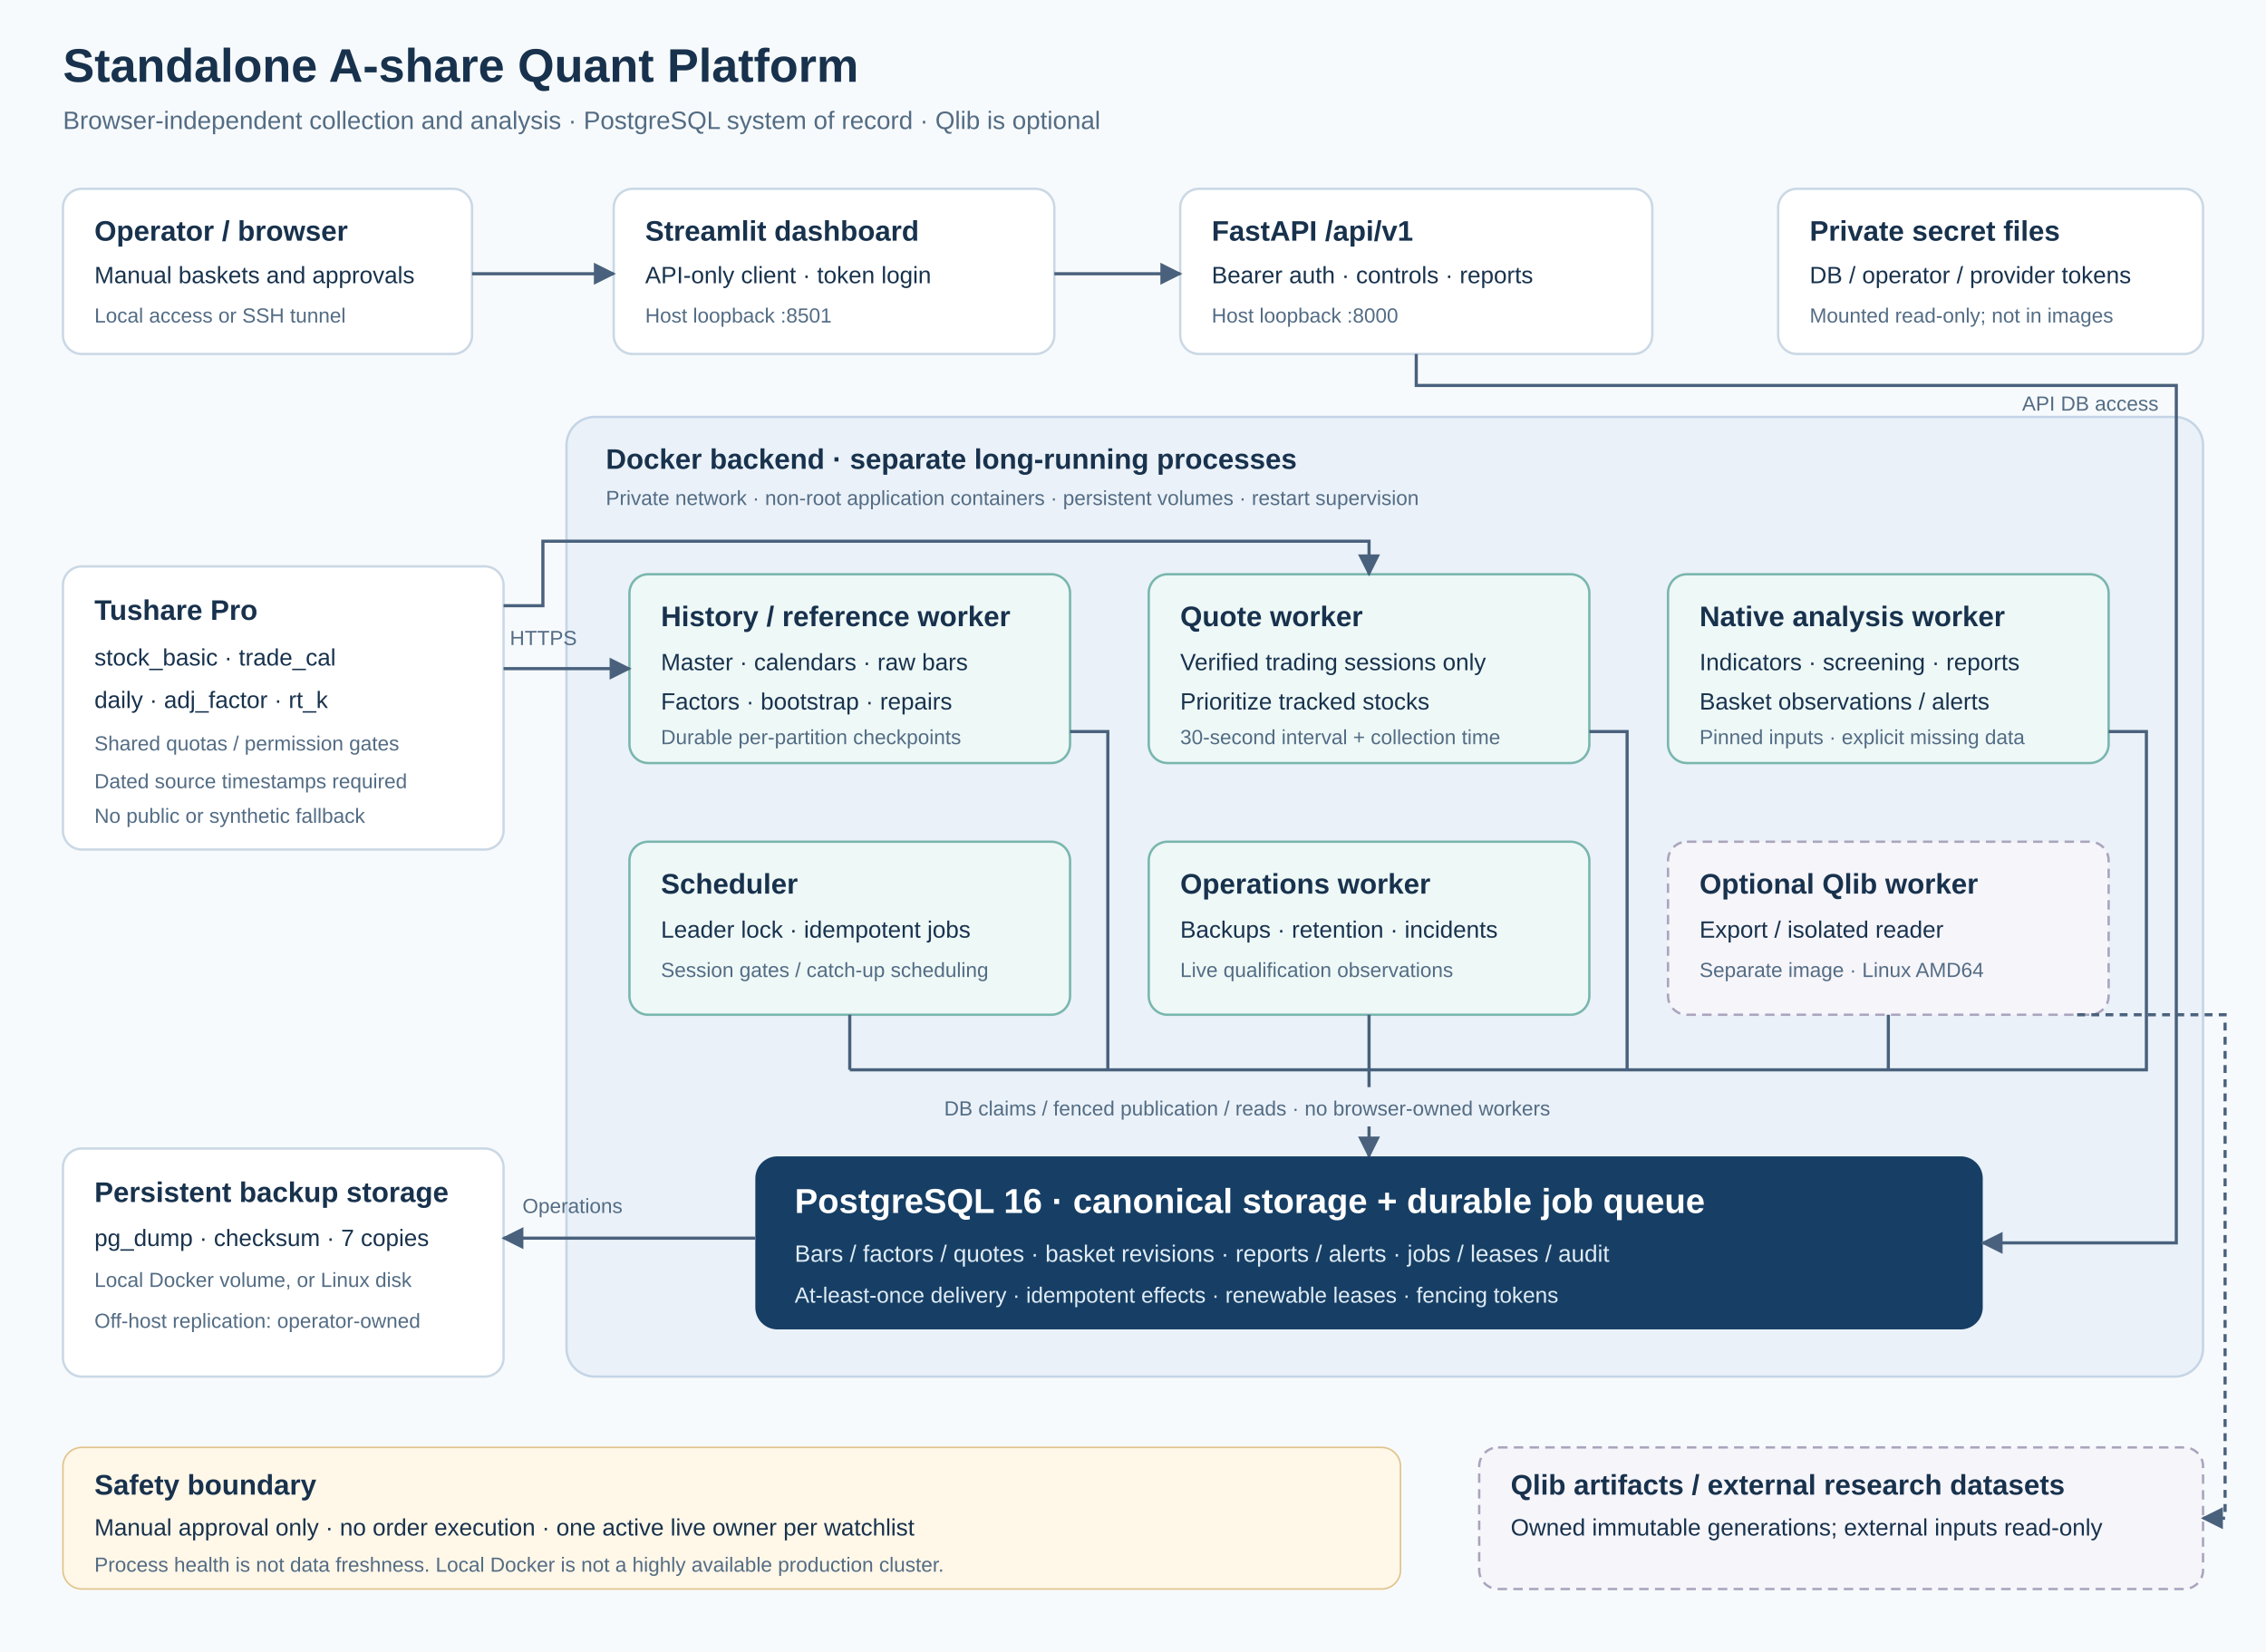
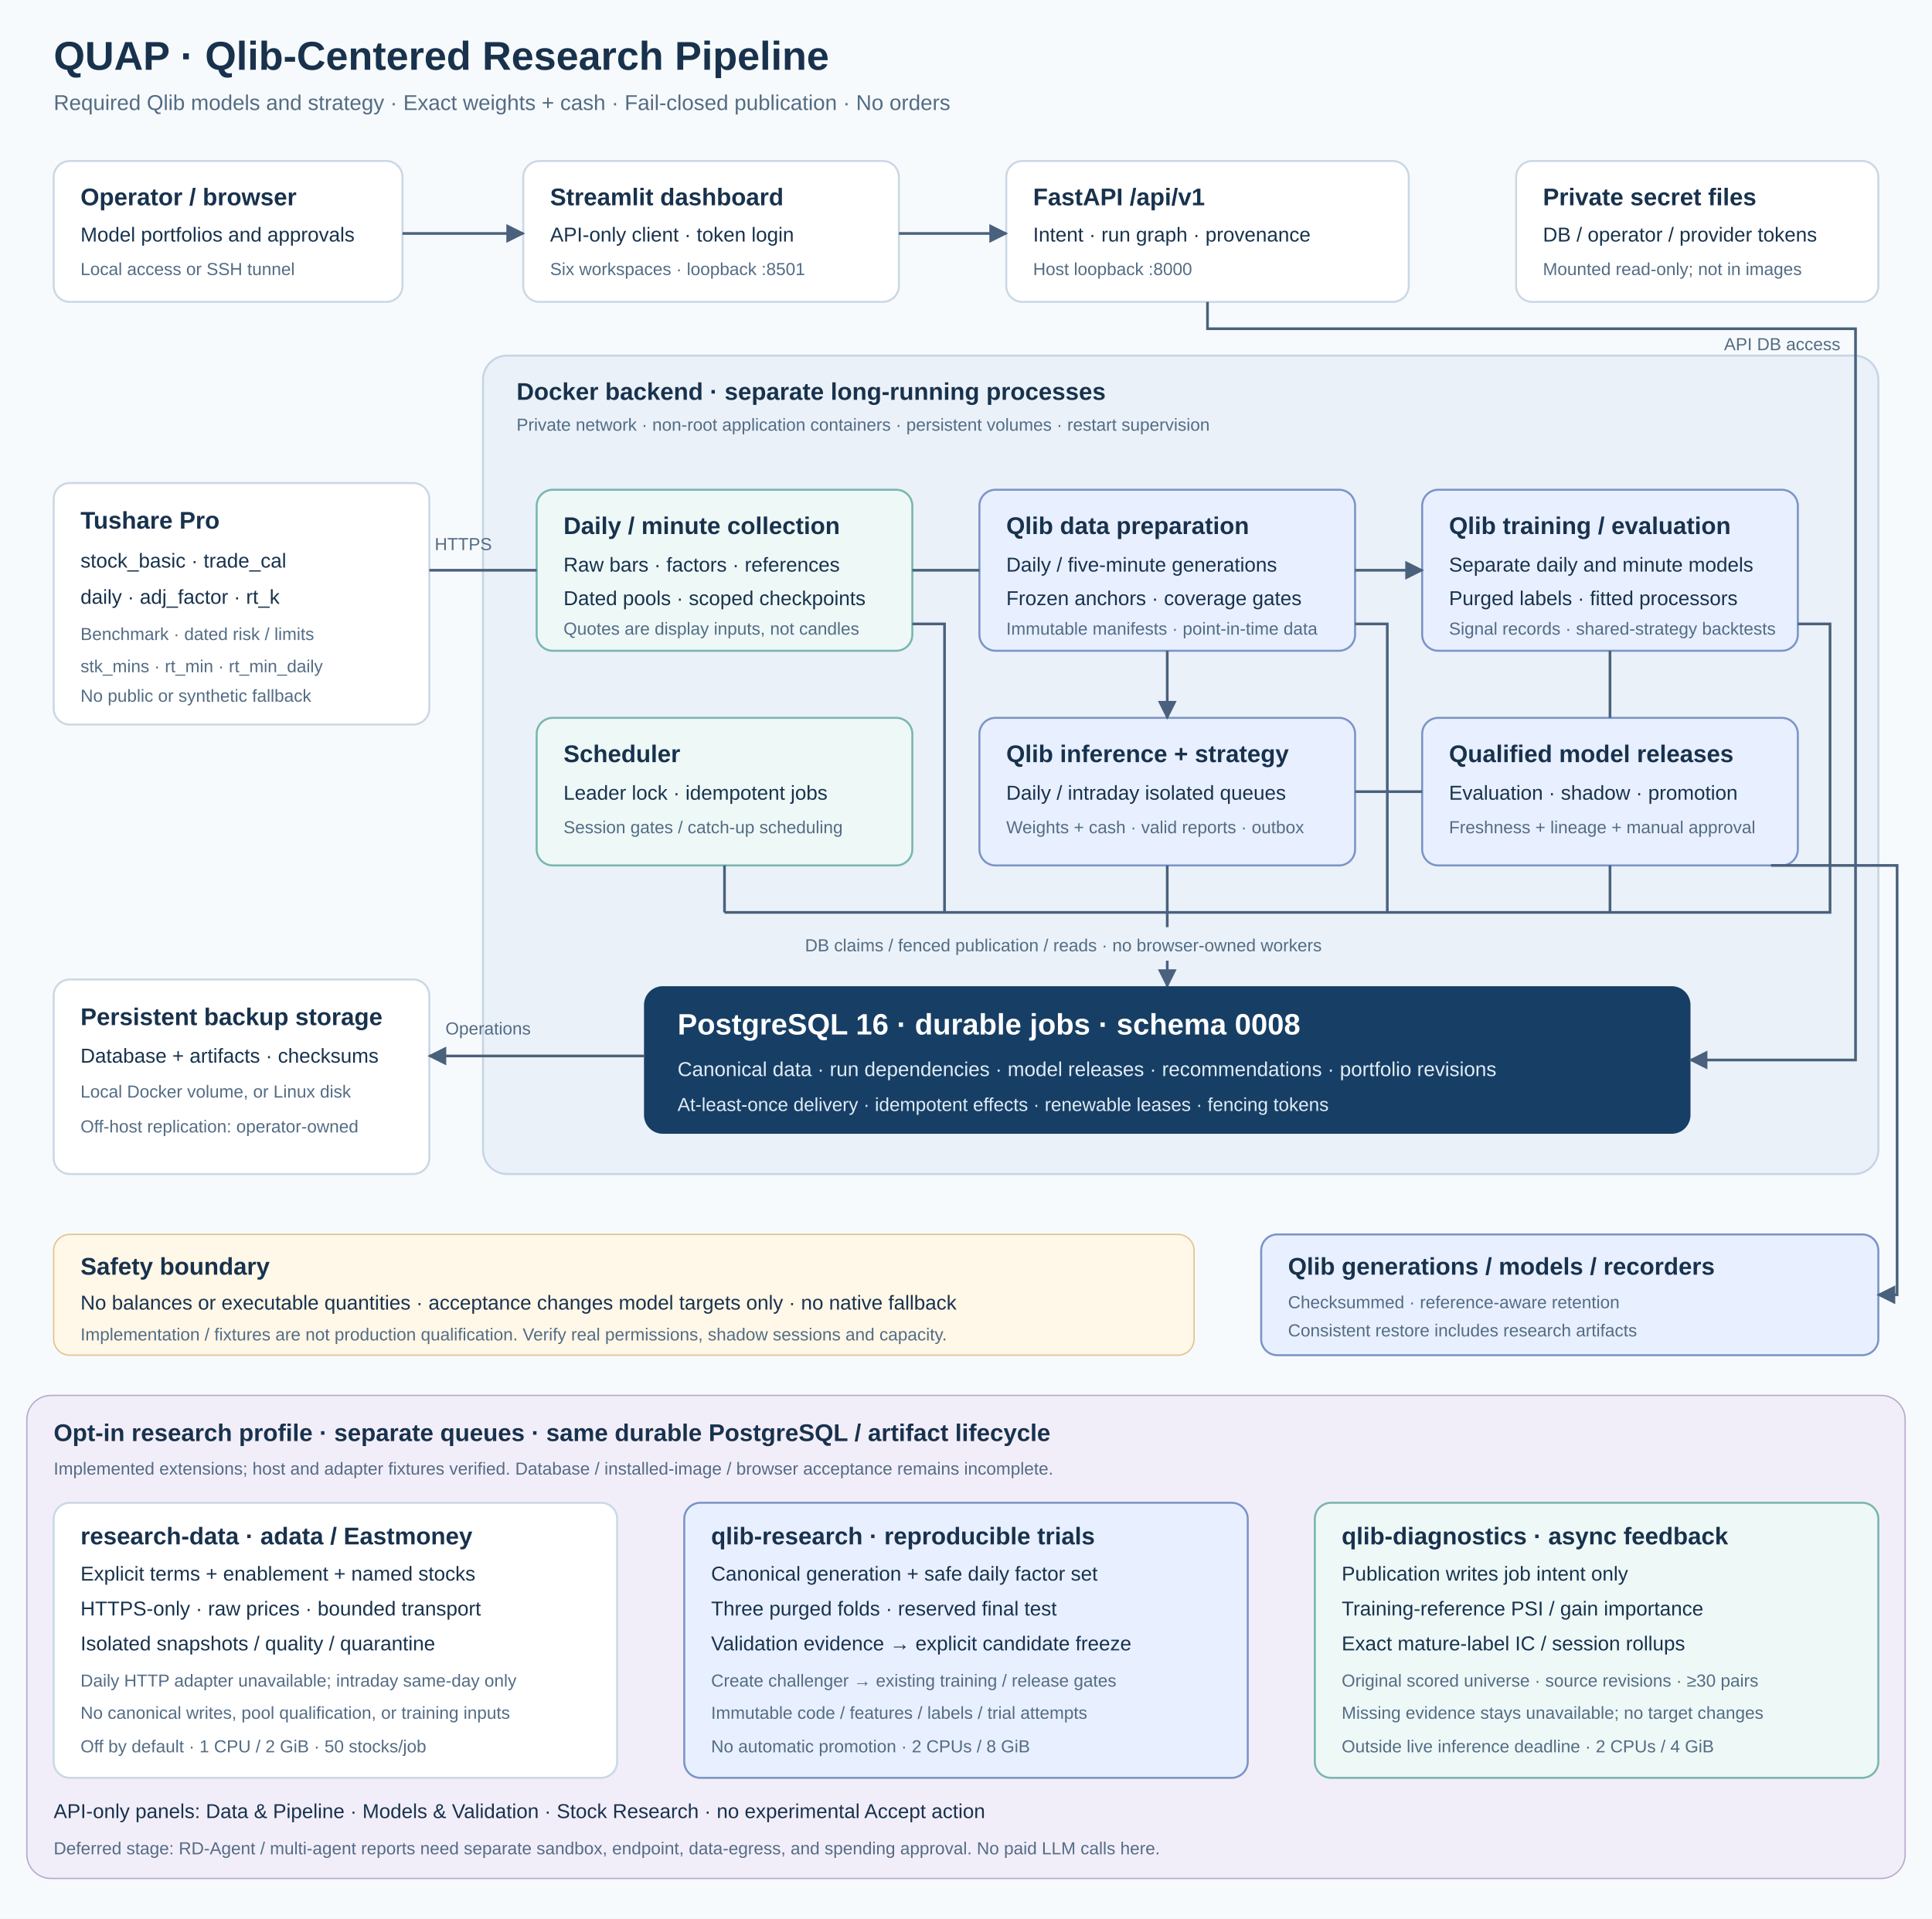
- <svg xmlns="http://www.w3.org/2000/svg" viewBox="0 0 1440 1050" role="img" aria-labelledby="title desc">
+ <svg xmlns="http://www.w3.org/2000/svg" viewBox="0 0 1440 1430" role="img" aria-labelledby="title desc">
  <defs>
    <marker id="arrow" viewBox="0 0 10 10" refX="9" refY="5" markerWidth="7" markerHeight="7" orient="auto-start-reverse">
      <path d="M0 0L10 5L0 10Z" fill="#49617c" />
    </marker>
    <style>
      text { font-family: -apple-system, BlinkMacSystemFont, 'Segoe UI', Arial, sans-serif; fill: #18324d; }
      .heading { font-size: 30px; font-weight: 700; }
      .sub { font-size: 16px; fill: #536c84; }
      .label { font-size: 18px; font-weight: 650; }
      .body { font-size: 15px; }
      .small { font-size: 13px; fill: #536c84; }
      .box { fill: #fff; stroke: #cad8e5; stroke-width: 1.5; rx: 12; }
      .worker { fill: #eef8f7; stroke: #79b6ae; stroke-width: 1.5; rx: 12; }
-       .optional { fill: #f6f5fa; stroke: #aaa4bd; stroke-width: 1.5; stroke-dasharray: 6 4; rx: 12; }
+       .engine { fill: #e8efff; stroke: #7b94c7; stroke-width: 1.5; rx: 12; }
      .edge { fill: none; stroke: #49617c; stroke-width: 2; marker-end: url(#arrow); }
      .bus { fill: none; stroke: #49617c; stroke-width: 2; }
    </style>
  </defs>
-   <rect width="1440" height="1050" fill="#f7fafc" />
-   <text x="40" y="52" class="heading">Standalone A-share Quant Platform</text>
-   <text x="40" y="82" class="sub">Browser-independent collection and analysis · PostgreSQL system of record · Qlib is optional</text>
+   <rect width="1440" height="1430" fill="#f7fafc" />
+   <text x="40" y="52" class="heading">QUAP · Qlib-Centered Research Pipeline</text>
+   <text x="40" y="82" class="sub">Required Qlib models and strategy · Exact weights + cash · Fail-closed publication · No orders</text>
  <rect x="40" y="120" width="260" height="105" class="box" />
  <text x="60" y="153" class="label">Operator / browser</text>
-   <text x="60" y="180" class="body">Manual baskets and approvals</text>
+   <text x="60" y="180" class="body">Model portfolios and approvals</text>
  <text x="60" y="205" class="small">Local access or SSH tunnel</text>
  <rect x="390" y="120" width="280" height="105" class="box" />
  <text x="410" y="153" class="label">Streamlit dashboard</text>
  <text x="410" y="180" class="body">API-only client · token login</text>
-   <text x="410" y="205" class="small">Host loopback :8501</text>
+   <text x="410" y="205" class="small">Six workspaces · loopback :8501</text>
  <rect x="750" y="120" width="300" height="105" class="box" />
  <text x="770" y="153" class="label">FastAPI /api/v1</text>
-   <text x="770" y="180" class="body">Bearer auth · controls · reports</text>
+   <text x="770" y="180" class="body">Intent · run graph · provenance</text>
  <text x="770" y="205" class="small">Host loopback :8000</text>
  <rect x="1130" y="120" width="270" height="105" class="box" />
  <text x="1150" y="153" class="label">Private secret files</text>
  <text x="1150" y="180" class="body">DB / operator / provider tokens</text>
  <text x="1150" y="205" class="small">Mounted read-only; not in images</text>
  <path d="M300 174H390" class="edge" />
  <path d="M670 174H750" class="edge" />
  <rect x="360" y="265" width="1040" height="610" rx="18" fill="#eaf1f8" stroke="#c5d5e6" stroke-width="1.5" />
  <text x="385" y="298" class="label">Docker backend · separate long-running processes</text>
  <text x="385" y="321" class="small">Private network · non-root application containers · persistent volumes · restart supervision</text>
  <rect x="40" y="360" width="280" height="180" class="box" />
  <text x="60" y="394" class="label">Tushare Pro</text>
  <text x="60" y="423" class="body">stock_basic · trade_cal</text>
  <text x="60" y="450" class="body">daily · adj_factor · rt_k</text>
-   <text x="60" y="477" class="small">Shared quotas / permission gates</text>
-   <text x="60" y="501" class="small">Dated source timestamps required</text>
+   <text x="60" y="477" class="small">Benchmark · dated risk / limits</text>
+   <text x="60" y="501" class="small">stk_mins · rt_min · rt_min_daily</text>
  <text x="60" y="523" class="small">No public or synthetic fallback</text>
  <rect x="400" y="365" width="280" height="120" class="worker" />
-   <text x="420" y="398" class="label">History / reference worker</text>
-   <text x="420" y="426" class="body">Master · calendars · raw bars</text>
-   <text x="420" y="451" class="body">Factors · bootstrap · repairs</text>
-   <text x="420" y="473" class="small">Durable per-partition checkpoints</text>
-   <rect x="730" y="365" width="280" height="120" class="worker" />
-   <text x="750" y="398" class="label">Quote worker</text>
-   <text x="750" y="426" class="body">Verified trading sessions only</text>
-   <text x="750" y="451" class="body">Prioritize tracked stocks</text>
-   <text x="750" y="473" class="small">30-second interval + collection time</text>
-   <rect x="1060" y="365" width="280" height="120" class="worker" />
-   <text x="1080" y="398" class="label">Native analysis worker</text>
-   <text x="1080" y="426" class="body">Indicators · screening · reports</text>
-   <text x="1080" y="451" class="body">Basket observations / alerts</text>
-   <text x="1080" y="473" class="small">Pinned inputs · explicit missing data</text>
-   <path d="M320 425H400" class="edge" />
+   <text x="420" y="398" class="label">Daily / minute collection</text>
+   <text x="420" y="426" class="body">Raw bars · factors · references</text>
+   <text x="420" y="451" class="body">Dated pools · scoped checkpoints</text>
+   <text x="420" y="473" class="small">Quotes are display inputs, not candles</text>
+   <rect x="730" y="365" width="280" height="120" class="engine" />
+   <text x="750" y="398" class="label">Qlib data preparation</text>
+   <text x="750" y="426" class="body">Daily / five-minute generations</text>
+   <text x="750" y="451" class="body">Frozen anchors · coverage gates</text>
+   <text x="750" y="473" class="small">Immutable manifests · point-in-time data</text>
+   <rect x="1060" y="365" width="280" height="120" class="engine" />
+   <text x="1080" y="398" class="label">Qlib training / evaluation</text>
+   <text x="1080" y="426" class="body">Separate daily and minute models</text>
+   <text x="1080" y="451" class="body">Purged labels · fitted processors</text>
+   <text x="1080" y="473" class="small">Signal records · shared-strategy backtests</text>
+   <path d="M320 425H400M680 425H730M1010 425H1060" class="edge" />
  <text x="324" y="410" class="small">HTTPS</text>
-   <path d="M320 385H345V344H870V365" class="edge" />
  <rect x="400" y="535" width="280" height="110" class="worker" />
  <text x="420" y="568" class="label">Scheduler</text>
  <text x="420" y="596" class="body">Leader lock · idempotent jobs</text>
  <text x="420" y="621" class="small">Session gates / catch-up scheduling</text>
-   <rect x="730" y="535" width="280" height="110" class="worker" />
-   <text x="750" y="568" class="label">Operations worker</text>
-   <text x="750" y="596" class="body">Backups · retention · incidents</text>
-   <text x="750" y="621" class="small">Live qualification observations</text>
-   <rect x="1060" y="535" width="280" height="110" class="optional" />
-   <text x="1080" y="568" class="label">Optional Qlib worker</text>
-   <text x="1080" y="596" class="body">Export / isolated reader</text>
-   <text x="1080" y="621" class="small">Separate image · Linux AMD64</text>
+   <rect x="730" y="535" width="280" height="110" class="engine" />
+   <text x="750" y="568" class="label">Qlib inference + strategy</text>
+   <text x="750" y="596" class="body">Daily / intraday isolated queues</text>
+   <text x="750" y="621" class="small">Weights + cash · valid reports · outbox</text>
+   <rect x="1060" y="535" width="280" height="110" class="engine" />
+   <text x="1080" y="568" class="label">Qualified model releases</text>
+   <text x="1080" y="596" class="body">Evaluation · shadow · promotion</text>
+   <text x="1080" y="621" class="small">Freshness + lineage + manual approval</text>
+   <path d="M1200 485V535M1060 590H1010M870 485V535" class="edge" />
  <path d="M680 465H704V680M1010 465H1034V680M1340 465H1364V680H540" class="bus" />
  <path d="M540 645V680M870 645V680M1200 645V680" class="bus" />
  <path d="M870 680V735" class="edge" />
  <rect x="584" y="691" width="576" height="25" fill="#eaf1f8" />
  <text x="600" y="709" class="small">DB claims / fenced publication / reads · no browser-owned workers</text>
  <rect x="480" y="735" width="780" height="110" rx="14" fill="#173f65" />
-   <text x="505" y="771" style="fill:white;font-size:22px;font-weight:700">PostgreSQL 16 · canonical storage + durable job queue</text>
-   <text x="505" y="802" style="fill:#e0ecf6;font-size:15px">Bars / factors / quotes · basket revisions · reports / alerts · jobs / leases / audit</text>
+   <text x="505" y="771" style="fill:white;font-size:22px;font-weight:700">PostgreSQL 16 · durable jobs · schema 0008</text>
+   <text x="505" y="802" style="fill:#e0ecf6;font-size:15px">Canonical data · run dependencies · model releases · recommendations · portfolio revisions</text>
  <text x="505" y="828" style="fill:#e0ecf6;font-size:14px">At-least-once delivery · idempotent effects · renewable leases · fencing tokens</text>
  <path d="M900 225V245H1383V790H1260" class="edge" />
  <text x="1285" y="261" class="small">API DB access</text>
  <rect x="40" y="730" width="280" height="145" class="box" />
  <text x="60" y="764" class="label">Persistent backup storage</text>
-   <text x="60" y="792" class="body">pg_dump · checksum · 7 copies</text>
+   <text x="60" y="792" class="body">Database + artifacts · checksums</text>
  <text x="60" y="818" class="small">Local Docker volume, or Linux disk</text>
  <text x="60" y="844" class="small">Off-host replication: operator-owned</text>
  <path d="M480 787H320" class="edge" />
  <text x="332" y="771" class="small">Operations</text>
  <rect x="40" y="920" width="850" height="90" rx="12" fill="#fff7e8" stroke="#e0c48e" />
  <text x="60" y="950" class="label">Safety boundary</text>
-   <text x="60" y="976" class="body">Manual approval only · no order execution · one active live owner per watchlist</text>
-   <text x="60" y="999" class="small">Process health is not data freshness. Local Docker is not a highly available production cluster.</text>
-   <rect x="940" y="920" width="460" height="90" class="optional" />
-   <text x="960" y="950" class="label">Qlib artifacts / external research datasets</text>
-   <text x="960" y="976" class="body">Owned immutable generations; external inputs read-only</text>
-   <path d="M1320 645H1414V965H1400" class="edge" stroke-dasharray="5 4" />
+   <text x="60" y="976" class="body">No balances or executable quantities · acceptance changes model targets only · no native fallback</text>
+   <text x="60" y="999" class="small">Implementation / fixtures are not production qualification. Verify real permissions, shadow sessions and capacity.</text>
+   <rect x="940" y="920" width="460" height="90" class="engine" />
+   <text x="960" y="950" class="label">Qlib generations / models / recorders</text>
+   <text x="960" y="975" class="small">Checksummed · reference-aware retention</text>
+   <text x="960" y="996" class="small">Consistent restore includes research artifacts</text>
+   <path d="M1320 645H1414V965H1400" class="edge" />
+   <rect x="20" y="1040" width="1400" height="360" rx="18" fill="#f2eef9" stroke="#b8a9cf" />
+   <text x="40" y="1074" class="label">Opt-in research profile · separate queues · same durable PostgreSQL / artifact lifecycle</text>
+   <text x="40" y="1099" class="small">Implemented extensions; host and adapter fixtures verified. Database / installed-image / browser acceptance remains incomplete.</text>
+   <rect x="40" y="1120" width="420" height="205" class="box" />
+   <text x="60" y="1151" class="label">research-data · adata / Eastmoney</text>
+   <text x="60" y="1178" class="body">Explicit terms + enablement + named stocks</text>
+   <text x="60" y="1204" class="body">HTTPS-only · raw prices · bounded transport</text>
+   <text x="60" y="1230" class="body">Isolated snapshots / quality / quarantine</text>
+   <text x="60" y="1257" class="small">Daily HTTP adapter unavailable; intraday same-day only</text>
+   <text x="60" y="1281" class="small">No canonical writes, pool qualification, or training inputs</text>
+   <text x="60" y="1306" class="small">Off by default · 1 CPU / 2 GiB · 50 stocks/job</text>
+   <rect x="510" y="1120" width="420" height="205" class="engine" />
+   <text x="530" y="1151" class="label">qlib-research · reproducible trials</text>
+   <text x="530" y="1178" class="body">Canonical generation + safe daily factor set</text>
+   <text x="530" y="1204" class="body">Three purged folds · reserved final test</text>
+   <text x="530" y="1230" class="body">Validation evidence → explicit candidate freeze</text>
+   <text x="530" y="1257" class="small">Create challenger → existing training / release gates</text>
+   <text x="530" y="1281" class="small">Immutable code / features / labels / trial attempts</text>
+   <text x="530" y="1306" class="small">No automatic promotion · 2 CPUs / 8 GiB</text>
+   <rect x="980" y="1120" width="420" height="205" class="worker" />
+   <text x="1000" y="1151" class="label">qlib-diagnostics · async feedback</text>
+   <text x="1000" y="1178" class="body">Publication writes job intent only</text>
+   <text x="1000" y="1204" class="body">Training-reference PSI / gain importance</text>
+   <text x="1000" y="1230" class="body">Exact mature-label IC / session rollups</text>
+   <text x="1000" y="1257" class="small">Original scored universe · source revisions · ≥30 pairs</text>
+   <text x="1000" y="1281" class="small">Missing evidence stays unavailable; no target changes</text>
+   <text x="1000" y="1306" class="small">Outside live inference deadline · 2 CPUs / 4 GiB</text>
+   <text x="40" y="1355" class="body">API-only panels: Data &amp; Pipeline · Models &amp; Validation · Stock Research · no experimental Accept action</text>
+   <text x="40" y="1382" class="small">Deferred stage: RD-Agent / multi-agent reports need separate sandbox, endpoint, data-egress, and spending approval. No paid LLM calls here.</text>
</svg>
